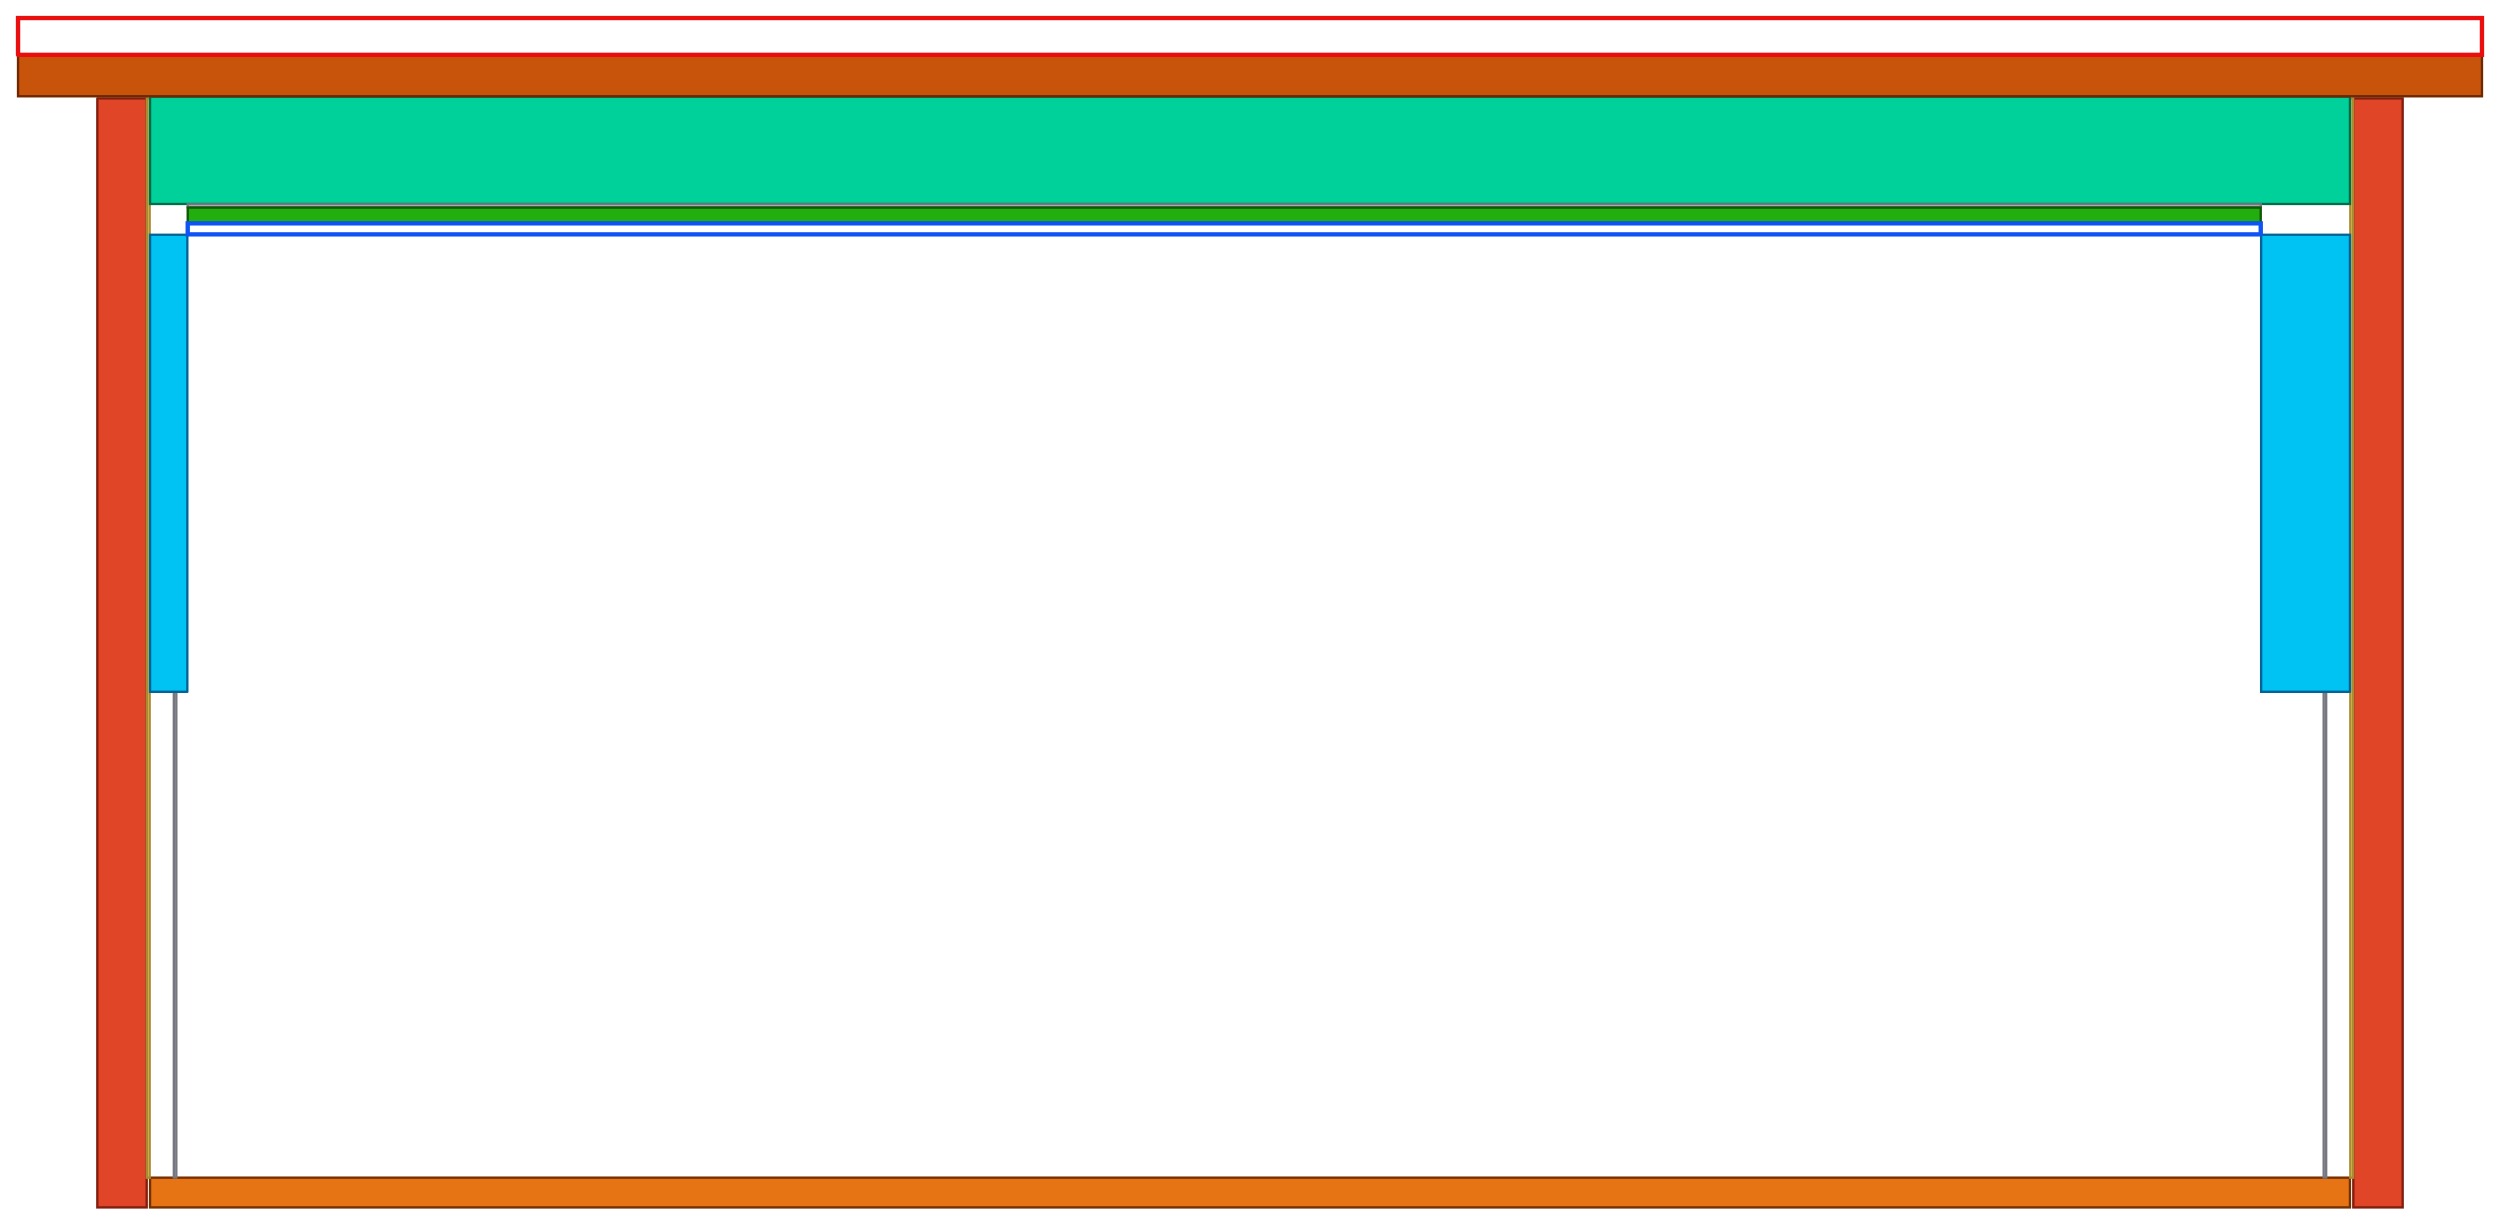
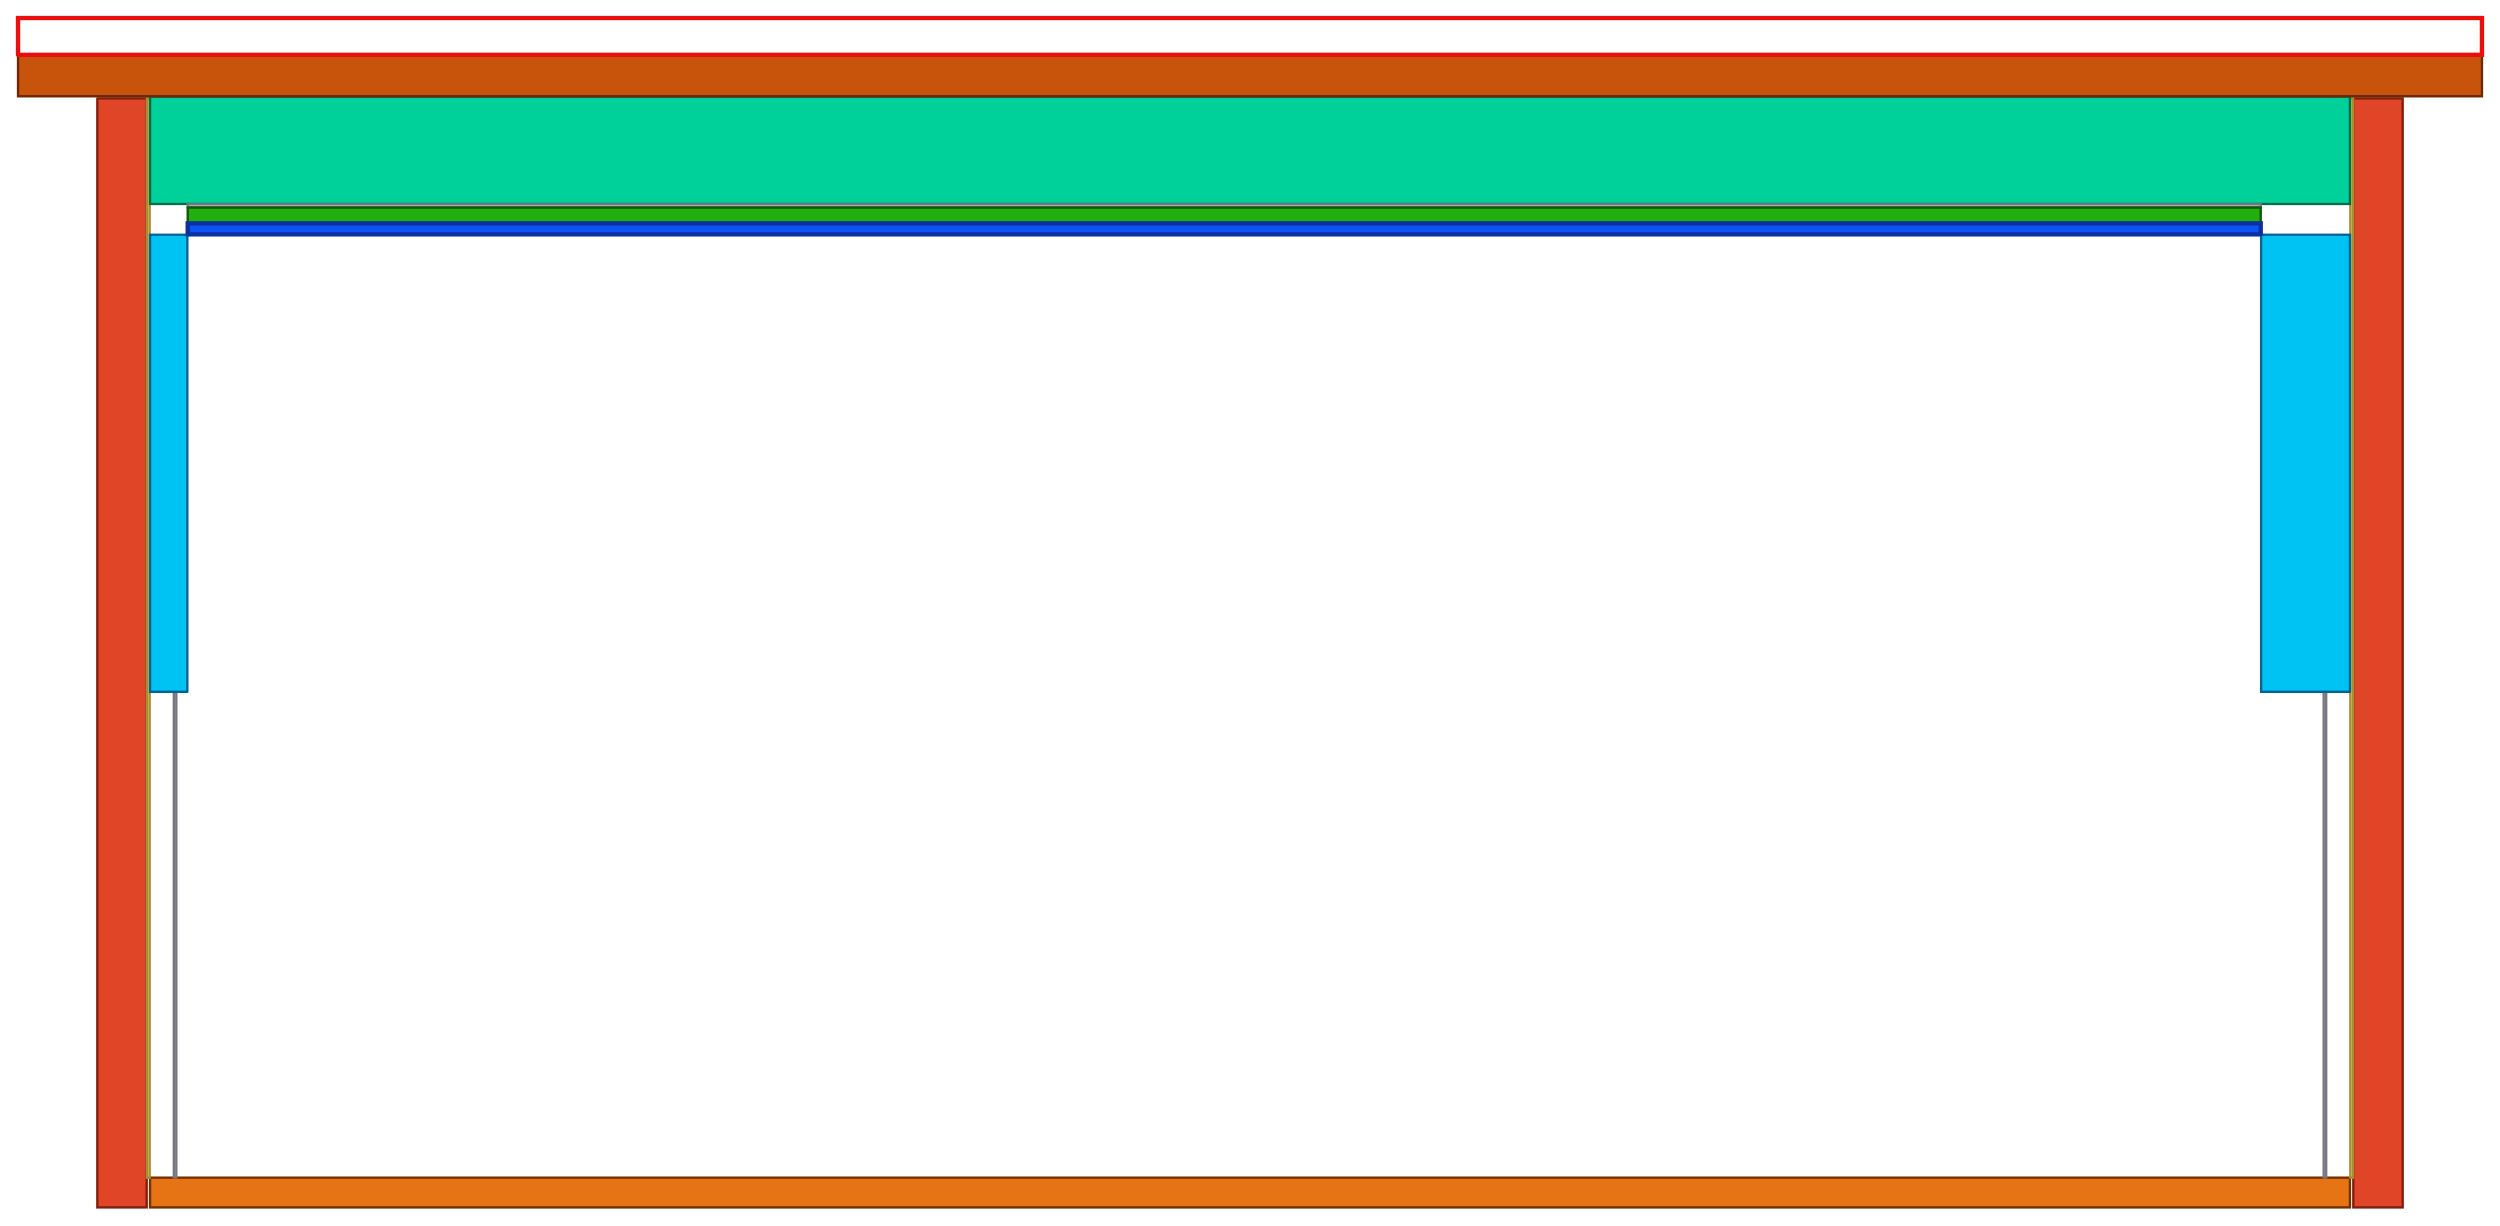
<svg xmlns="http://www.w3.org/2000/svg" width="12612.0mm" height="6182.0mm" viewBox="-756.0 -5941.0 12612.0 6182.0" version="1.1">
  <g transform="scale(1,-1)" stroke-linecap="round">
    <g fill="rgb(230,115,20)" stroke="rgb(119,49,0)" stroke-width="12.0" id="podlaha">
      <path d="M 1.0,0.0 L 11099.0,0.0 L 11099.0,-150.0 L 1.0,-150.0 L 1.0,0.0" />
    </g>
    <g fill="rgb(224,69,39)" stroke="rgb(129,30,14)" stroke-width="12.0" id="zdivo">
      <path d="M -265.0,5444.592 L -16.0,5444.592 L -16.0,-150.0 L -265.0,-150.0 L -265.0,5444.592" />
      <path d="M 11116.0,5444.592 L 11365.0,5444.592 L 11365.0,-150.0 L 11116.0,-150.0 L 11116.0,5444.592" />
    </g>
    <g fill="rgb(255,224,119)" stroke="rgb(170,139,49)" stroke-width="12.0" id="omitka">
      <path d="M -15.0,5444.592 L -1.0,5444.592 L -1.0,0.0 L -15.0,0.0 L -15.0,5444.592" />
      <path d="M 11101.0,5444.592 L 11115.0,5444.592 L 11115.0,0.0 L 11101.0,0.0 L 11101.0,5444.592" />
    </g>
    <g fill="rgb(0,209,154)" stroke="rgb(0,110,74)" stroke-width="12.0" id="vata">
      <path d="M 1.0,5453.462 L 11099.0,5453.462 L 11099.0,4912.08 L 1.0,4912.08 L 1.0,5453.462" />
    </g>
    <g fill="rgb(230,230,234)" stroke="rgb(119,119,129)" stroke-width="12.0" id="sdk">
      <path d="M 10649.0,4895.762 L 191.0,4895.762 L 191.0,4910.08 L 10649.0,4910.08 L 10649.0,4895.762" />
      <path d="M 121.0,2450.0 L 133.5,2450.0 L 133.5,1.0 L 121.0,1.0 L 121.0,2450.0" />
      <path d="M 10966.5,2450.0 L 10979.0,2450.0 L 10979.0,1.0 L 10966.5,1.0 L 10966.5,2450.0" />
    </g>
    <g fill="rgb(199,84,10)" stroke="rgb(110,39,0)" stroke-width="12.0" id="krov">
      <path d="M -665.0,5662.327 L 11765.0,5662.327 L 11765.0,5455.462 L -665.0,5455.462 L -665.0,5662.327" />
    </g>
-     <g fill="rgb(34,174,14)" stroke="rgb(14,90,4)" stroke-width="12.0" id="soffit">
-       <path d="M 10649.0,4816.133 L 191.0,4816.133 L 191.0,4893.762 L 10649.0,4893.762 L 10649.0,4816.133" />
+     <g fill="rgb(34,174,14)" stroke="rgb(14,90,4)" stroke-width="12.0" id="NaturHeld Flex 50">
+       <path d="M 191.0,4816.133 L 191.0,4893.762 L 10649.0,4893.762 L 10649.0,4816.133 L 191.0,4816.133" />
    </g>
    <g fill="rgb(0,195,244)" stroke="rgb(0,100,150)" stroke-width="12.0" id="predstena">
      <path d="M 189.0,2451.0 L 1.0,2451.0 L 1.0,4756.695 L 189.0,4756.695 L 189.0,2451.0" />
      <path d="M 11099.0,2451.0 L 10651.0,2451.0 L 10651.0,4756.695 L 11099.0,4756.695 L 11099.0,2451.0" />
    </g>
-     <g fill="none" stroke="rgb(14,84,244)" stroke-width="22.0" id="podhled">
+     <g fill="rgb(14,84,244)" stroke="rgb(10,49,160)" stroke-width="22.0" id="NaturHeld 140">
      <path d="M 10649.0,4758.695 L 191.0,4758.695 L 191.0,4814.133 L 10649.0,4814.133 L 10649.0,4758.695" />
    </g>
    <g fill="none" stroke="rgb(234,14,14)" stroke-width="22.0" id="krytina">
      <path d="M -665.0,5664.327 L -665.0,5850.0 L 11765.0,5850.0 L 11765.0,5664.327 L -665.0,5664.327" />
    </g>
  </g>
</svg>
